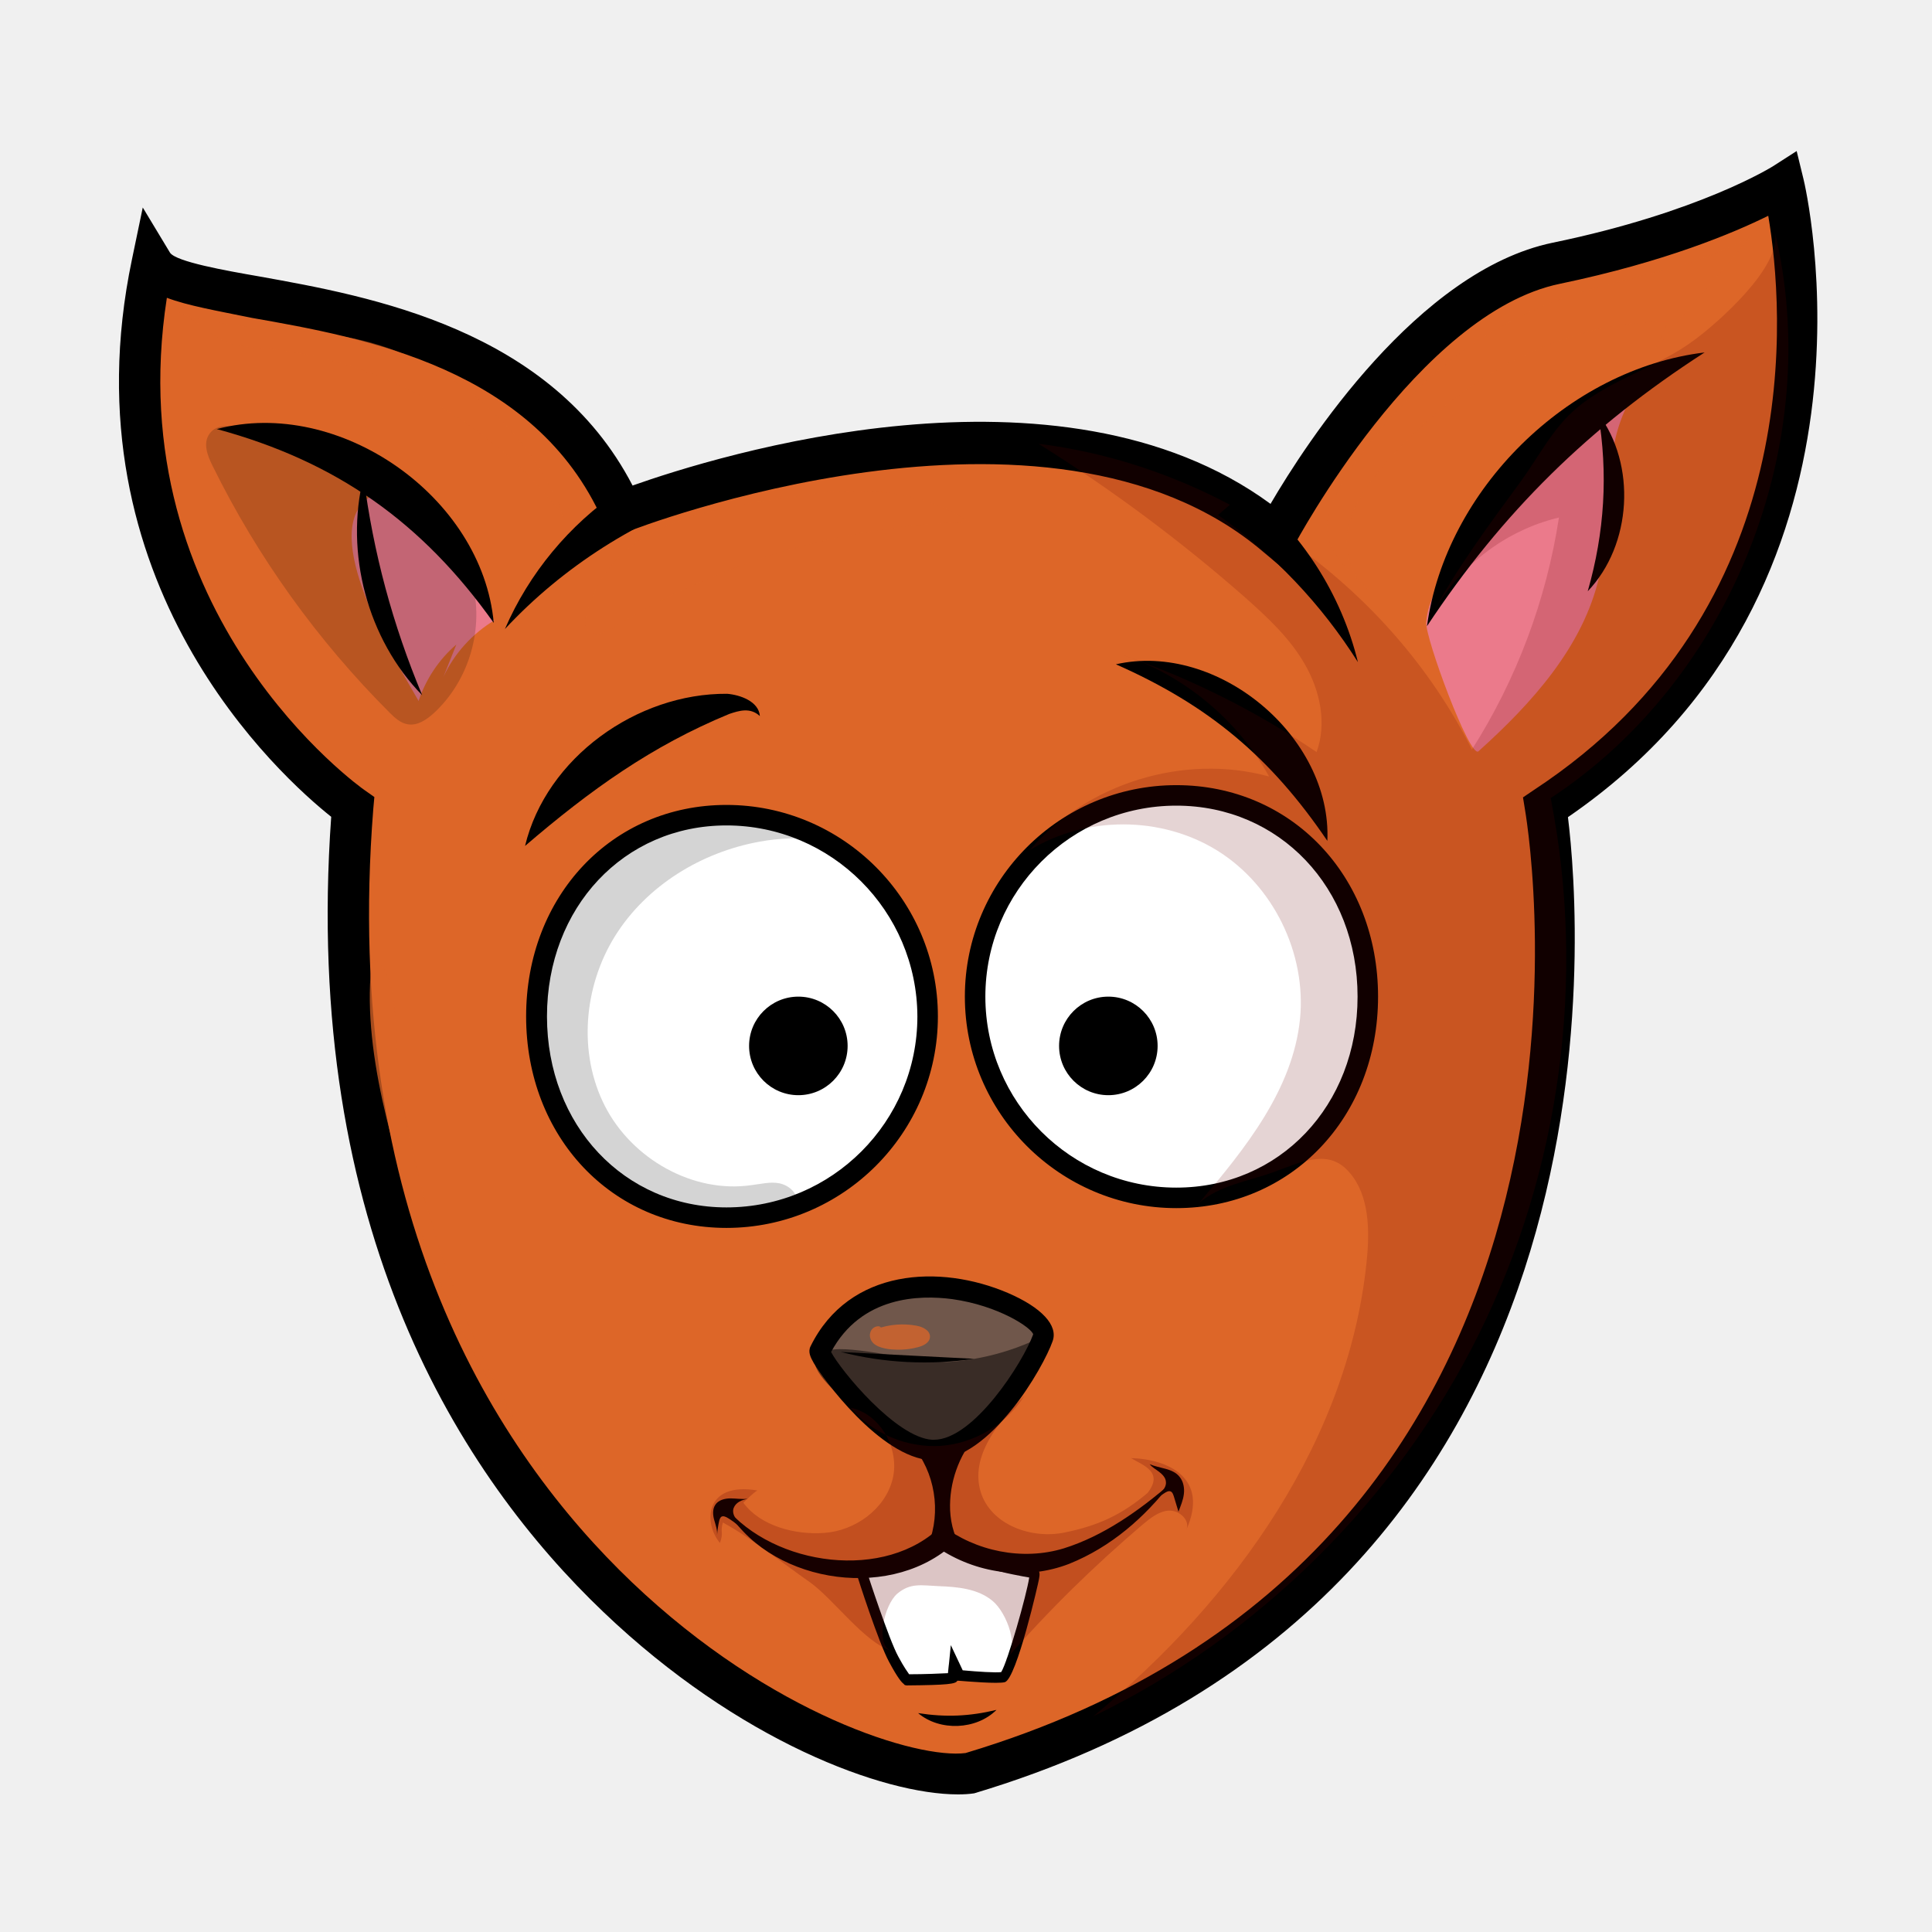
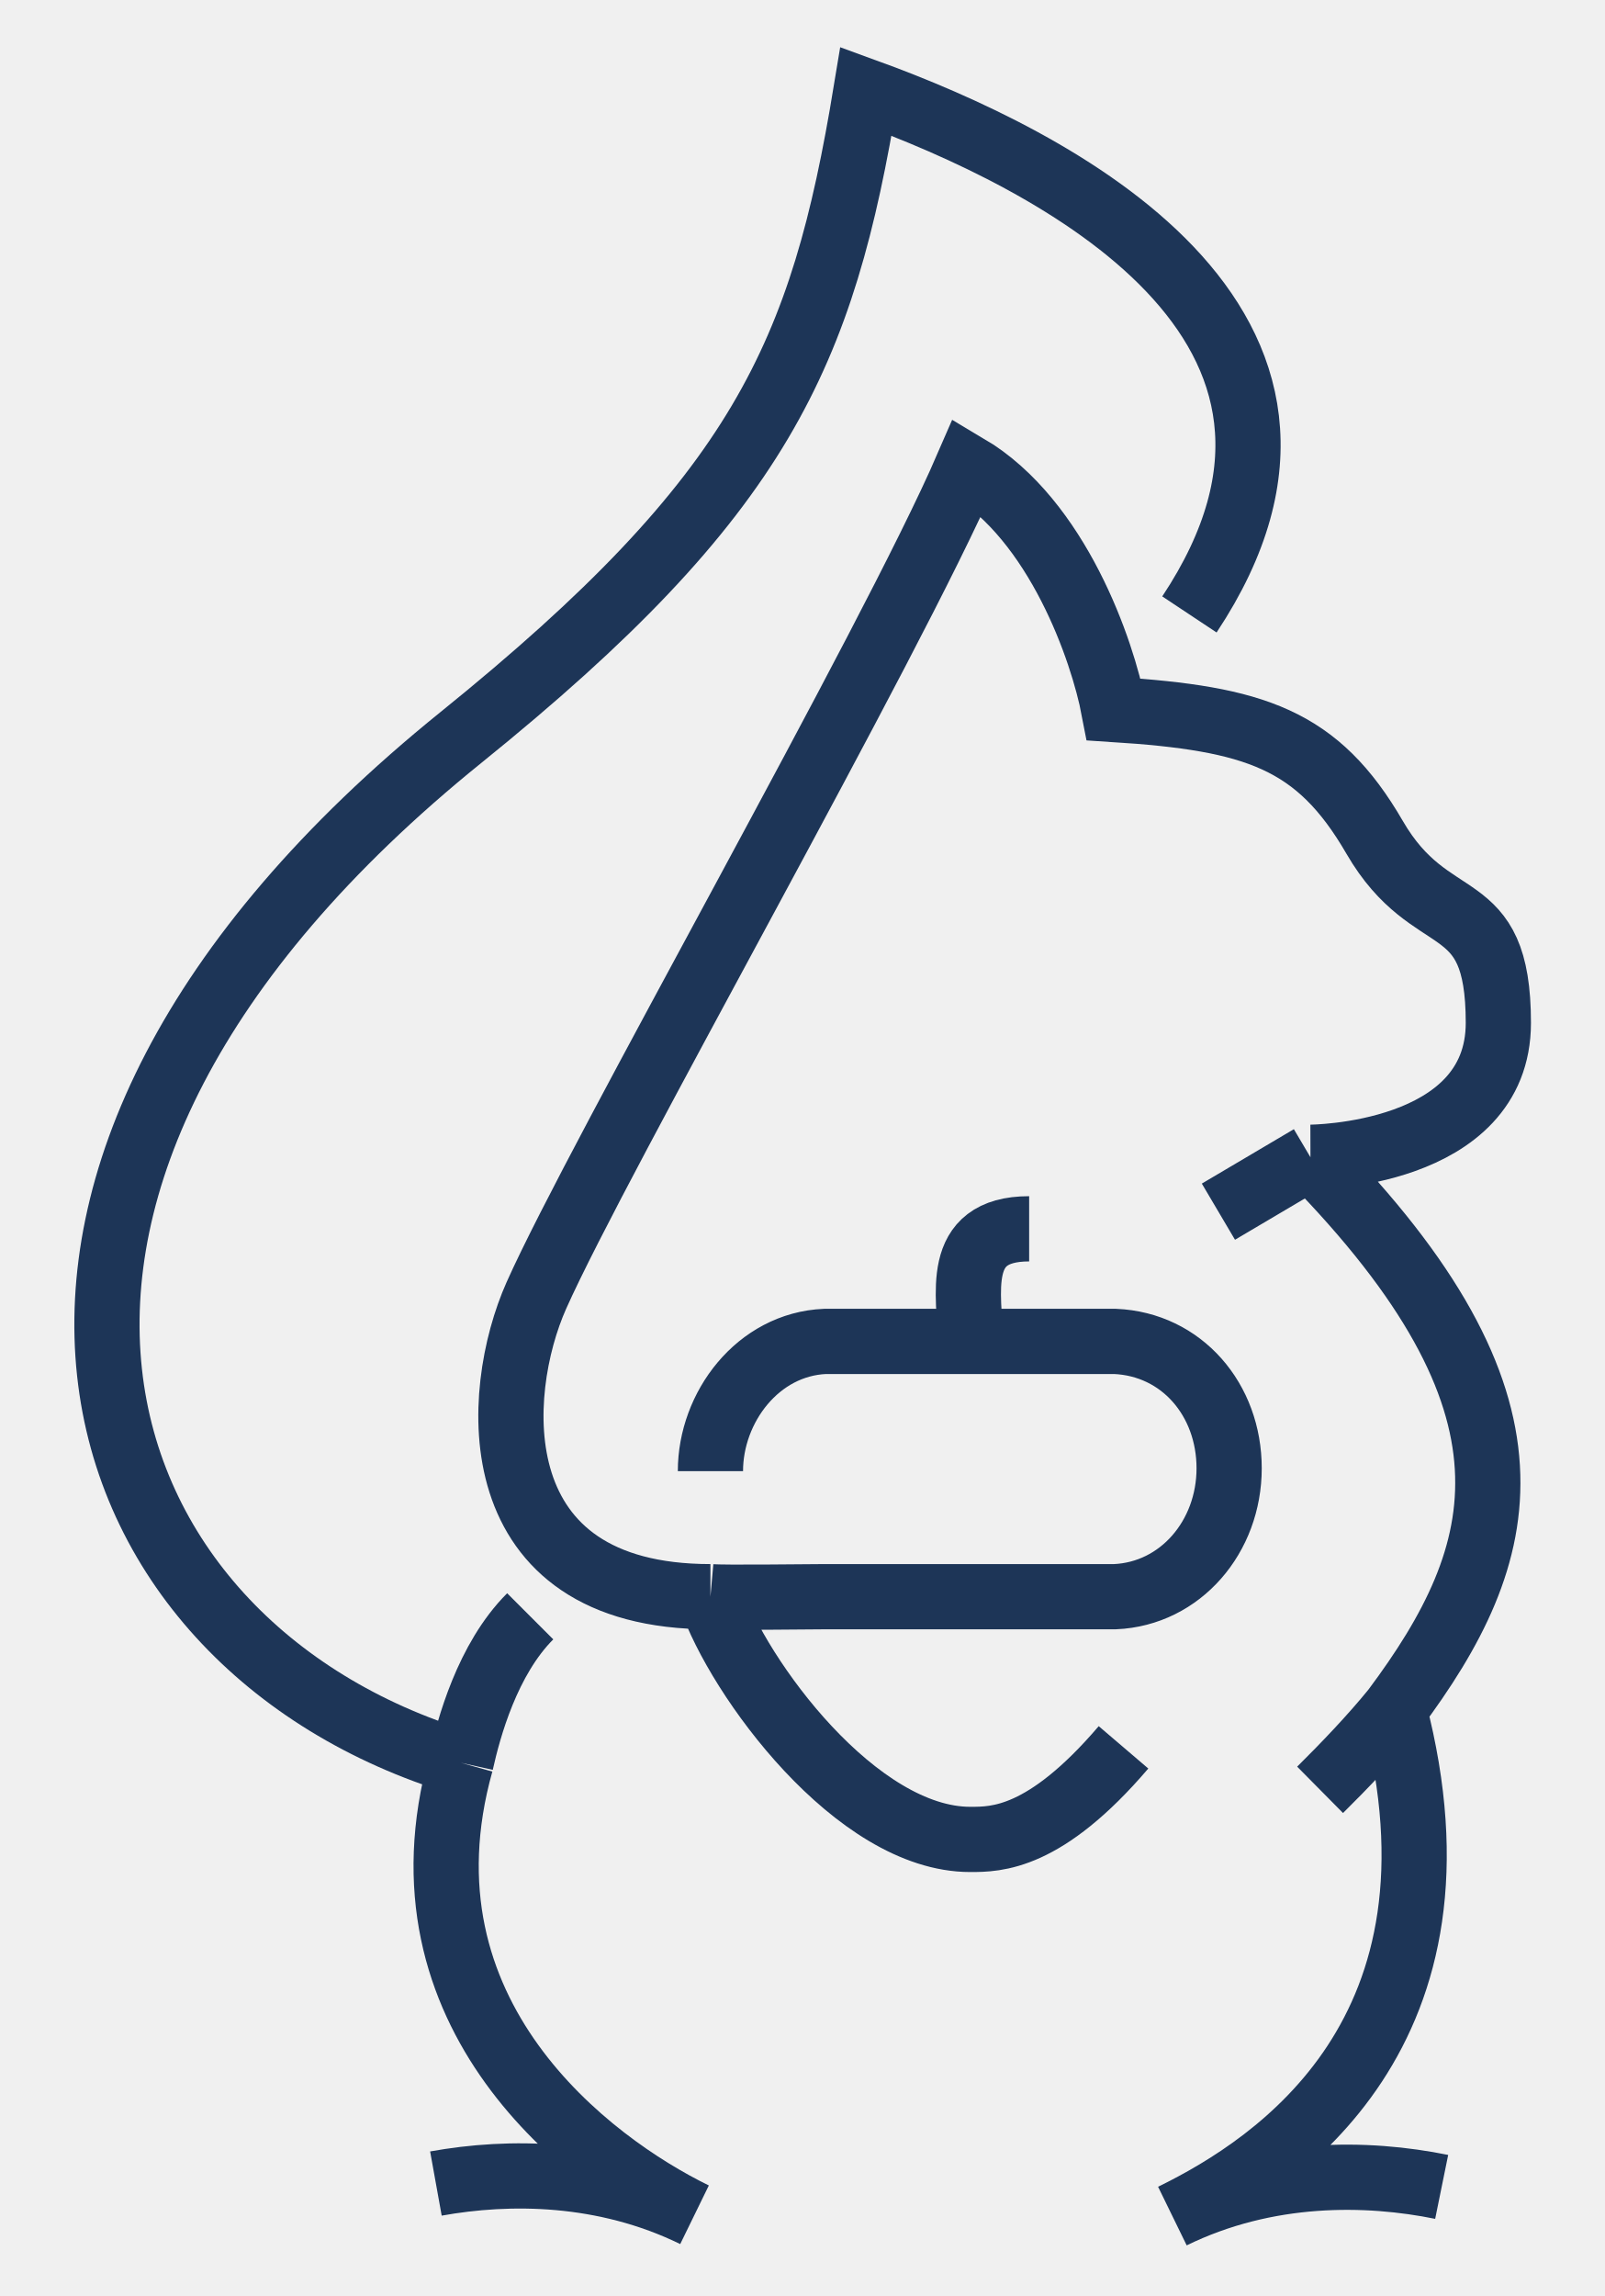
- <svg xmlns="http://www.w3.org/2000/svg" width="307" height="307" viewBox="0 0 307 307" fill="none">
-   <rect width="307" height="307" />
-   <path d="M56.058 128.248C56.058 128.248 12.457 98.071 24.172 41.832C29.2 50.233 82.059 43.489 98.86 81.268C98.86 81.268 166.805 54.406 202.863 85.04C202.863 85.04 222.978 46.861 247.321 41.832C271.665 36.802 283.38 29.258 283.38 29.258C283.38 29.258 299.323 93.041 245.607 128.248C245.607 128.248 265.95 248.213 153.833 281.762C134.061 284.334 46.858 244.898 56.058 128.248Z" fill="#DD6628" />
-   <path d="M152.233 285.134C140.347 285.134 117.375 276.675 95.888 256.157C73.488 234.782 47.944 195.632 52.63 129.791C44.801 123.561 10.171 92.698 20.972 41.203L22.686 32.973L27.029 40.174C28.058 41.603 35.715 42.975 41.315 43.947C58.801 47.09 87.602 52.234 100.517 77.153C113.775 72.466 168.233 55.377 201.892 80.068C207.606 70.294 225.321 43.032 246.693 38.574C270.008 33.773 281.551 26.515 281.665 26.458L285.494 24L286.58 28.458C286.751 29.087 302.123 93.499 249.15 129.848C251.207 146.366 260.065 253.471 154.804 284.963C154.062 285.077 153.204 285.134 152.233 285.134ZM26.515 47.319C18.686 97.728 57.487 125.276 57.944 125.562L59.487 126.648L59.316 128.534C54.23 192.831 78.859 230.838 100.403 251.414C122.575 272.56 145.89 279.533 153.433 278.562C260.865 246.327 243.15 133.62 242.35 128.819L242.007 126.705L243.779 125.505C287.608 96.699 283.437 48.805 280.98 34.288C275.551 36.974 264.636 41.603 247.893 45.09C225.378 49.719 205.892 86.24 205.663 86.64L203.777 90.241L200.634 87.612C166.462 58.578 100.631 84.125 99.946 84.411L97.031 85.554L95.774 82.697C85.031 58.521 57.944 53.663 40.058 50.519C34.458 49.376 29.829 48.576 26.515 47.319Z" fill="black" />
-   <path d="M66.516 111.388C67.659 107.958 69.716 104.815 72.516 102.415C71.831 104.129 71.145 105.844 70.459 107.558C72.174 103.843 75.088 100.643 78.631 98.528C77.145 99.385 65.031 72.352 57.773 79.782C51.316 86.297 63.145 105.444 66.516 111.388Z" fill="#EB7A8B" />
-   <path d="M257.665 63.493C257.493 63.379 257.322 63.207 257.151 63.093C248.865 69.037 241.436 76.181 235.207 84.411C231.95 88.698 227.035 93.213 226.635 98.928C226.464 101.386 233.55 120.532 234.921 119.389C243.436 111.731 251.55 102.758 254.122 91.613C255.779 84.411 255.093 76.867 256.693 69.666C257.151 67.722 257.836 65.836 258.751 64.007C258.351 63.779 258.008 63.607 257.665 63.493Z" fill="#EB7A8B" />
-   <path d="M136.918 250.042C136.975 250.328 140.404 260.901 141.947 263.702C143.49 266.502 144.004 266.902 144.004 266.902C144.004 266.902 151.261 266.845 151.261 266.559C151.261 266.274 151.49 264.388 151.49 264.388L152.347 266.216C152.347 266.216 158.347 266.788 159.376 266.502C160.404 266.216 164.69 250.328 164.29 250.099C163.89 249.871 158.29 249.185 155.947 247.813C153.604 246.441 151.261 245.413 150.518 245.184C149.776 245.012 147.261 246.498 147.261 246.498C147.261 246.498 140.575 249.356 140.29 249.128" fill="white" />
-   <path d="M143.776 267.76L143.547 267.531C143.318 267.359 142.69 266.731 141.261 264.045C139.661 261.13 136.232 250.556 136.175 250.213L137.775 249.813C137.89 250.213 141.261 260.558 142.747 263.244C143.661 264.959 144.233 265.702 144.461 266.045C146.918 266.045 149.547 265.931 150.633 265.873C150.69 265.188 150.804 264.273 150.804 264.273L151.09 261.416L152.976 265.416C155.433 265.645 158.233 265.816 159.09 265.702C160.119 264.102 163.148 253.357 163.548 250.671C163.262 250.614 162.919 250.556 162.576 250.499C160.519 250.099 157.319 249.528 155.604 248.442C153.319 247.07 151.033 246.098 150.404 245.927C150.119 245.927 148.861 246.498 147.776 247.127C140.575 250.213 140.29 250.042 139.89 249.699L140.404 249.013V248.213C140.918 248.156 144.233 246.841 147.09 245.641C148.29 244.955 150.004 244.098 150.861 244.327C151.719 244.555 154.119 245.584 156.462 247.013C157.947 247.927 161.033 248.499 162.862 248.842C164.176 249.07 164.576 249.185 164.805 249.356C165.319 249.699 165.205 250.328 165.09 250.956C165.09 251.128 161.547 266.788 159.662 267.302C158.519 267.588 153.776 267.188 152.347 267.074H152.119C151.89 267.588 150.633 267.76 144.061 267.817L143.776 267.76Z" fill="black" />
-   <path d="M34.458 68.18C53.887 63.036 76.631 78.924 78.459 98.985C67.088 82.982 53.43 73.323 34.458 68.18Z" fill="black" />
-   <path d="M226.75 99.5C229.721 77.839 249.15 58.635 270.865 56.006C252.522 67.837 238.807 81.325 226.75 99.5Z" fill="black" />
-   <path d="M177.319 105.558C193.491 101.9 211.663 117.046 210.92 133.62C201.892 120.304 192.063 112.074 177.319 105.558Z" fill="black" />
-   <path d="M83.431 134.421C86.802 120.418 101.203 110.13 115.546 110.245C117.603 110.416 120.575 111.445 120.746 113.788C119.203 112.359 117.432 112.931 115.889 113.445C103.546 118.532 93.831 125.505 83.431 134.421Z" fill="black" />
-   <path d="M57.773 75.781C59.316 87.84 62.401 99.271 67.087 110.473C58.401 101.614 54.744 87.84 57.773 75.781Z" fill="black" />
-   <path d="M253.95 65.722C260.065 73.838 259.322 86.583 252.293 93.956C254.979 84.583 255.55 75.267 253.95 65.722Z" fill="black" />
-   <path d="M147.375 161.511C147.375 179.172 133.032 193.517 115.375 193.517C97.717 193.517 85.202 179.172 85.202 161.511C85.202 143.851 97.717 129.505 115.375 129.505C133.089 129.505 147.375 143.851 147.375 161.511Z" fill="white" />
-   <path d="M115.432 195.118C97.26 195.118 83.602 180.658 83.602 161.511C83.602 142.365 97.26 127.905 115.432 127.905C133.946 127.905 149.033 142.994 149.033 161.511C149.033 180.029 133.946 195.118 115.432 195.118ZM115.432 131.163C99.145 131.163 86.916 144.194 86.916 161.511C86.916 178.829 99.203 191.86 115.432 191.86C132.175 191.86 145.775 178.257 145.775 161.511C145.718 144.765 132.118 131.163 115.432 131.163Z" fill="black" />
-   <path d="M217.321 158.368C217.321 176.028 204.578 190.374 186.92 190.374C169.262 190.374 154.919 176.028 154.919 158.368C154.919 140.707 169.262 126.362 186.92 126.362C204.578 126.362 217.321 140.707 217.321 158.368Z" fill="white" />
-   <path d="M186.92 191.974C168.405 191.974 153.319 176.886 153.319 158.368C153.319 139.85 168.405 124.762 186.92 124.762C205.206 124.762 218.978 139.221 218.978 158.368C218.978 177.514 205.206 191.974 186.92 191.974ZM186.92 128.019C170.176 128.019 156.576 141.622 156.576 158.368C156.576 175.114 170.176 188.716 186.92 188.716C203.32 188.716 215.721 175.685 215.721 158.368C215.721 141.05 203.32 128.019 186.92 128.019Z" fill="black" />
-   <path d="M130.289 214.664C129.889 215.521 140.347 229.981 148.061 230.381C155.719 230.781 164.062 217.179 165.776 212.549C167.491 207.92 139.547 196.032 130.289 214.664Z" fill="#70574B" />
-   <path d="M148.404 232.039C148.233 232.039 148.119 232.039 147.947 232.039C139.833 231.581 130.689 218.95 129.318 216.607C128.804 215.693 128.347 214.835 128.804 213.921C134.918 201.519 149.376 200.833 160.176 205.462C165.49 207.748 168.176 210.606 167.262 213.121C165.833 217.236 157.433 232.039 148.404 232.039ZM132.061 214.835C133.547 217.693 142.347 228.438 148.119 228.781C148.233 228.781 148.29 228.781 148.404 228.781C154.747 228.781 162.576 216.436 164.176 212.035C163.948 211.006 158.69 207.463 151.319 206.434C146.118 205.748 136.861 205.919 132.061 214.835Z" fill="black" />
-   <path d="M115.203 239.411C122.975 248.899 140.804 251.356 149.661 242.383C155.033 246.498 162.462 248.042 169.033 246.041C175.262 244.098 180.977 240.097 186.12 235.639C181.948 241.069 176.576 245.813 169.89 248.499C162.976 251.185 155.033 250.042 148.918 245.87L151.147 245.641C140.69 254.671 121.718 251.242 115.203 239.411Z" fill="black" />
-   <path d="M145.547 230.438C148.918 234.953 149.547 241.355 147.09 246.384C147.833 245.47 149.033 244.898 150.176 244.898C151.318 244.898 152.519 245.47 153.261 246.441C151.718 244.727 151.09 242.269 150.976 239.983C150.804 235.639 152.347 231.296 155.147 228.038C153.433 228.952 151.376 230.61 149.433 230.438" fill="black" />
-   <path d="M182.691 238.783C183.091 238.154 183.719 237.754 184.291 237.297C184.862 236.839 185.377 236.154 185.262 235.411C185.205 234.782 184.691 234.268 184.176 233.867C183.662 233.467 183.091 233.182 182.691 232.667C184.291 233.353 186.348 233.296 187.434 234.668C188.062 235.411 188.234 236.497 188.119 237.411C188.005 238.383 187.605 239.297 187.262 240.211C187.034 239.411 186.748 238.554 186.519 237.754C186.405 237.468 186.348 237.182 186.062 237.011C185.719 236.839 185.319 237.068 184.977 237.297C183.262 238.44 181.548 239.583 179.833 240.726" fill="black" />
-   <path d="M117.832 242.269C117.432 241.926 117.089 241.526 116.803 241.126C116.517 240.669 116.403 240.097 116.574 239.64C116.746 239.183 117.089 238.84 117.489 238.611C117.889 238.383 118.346 238.268 118.803 238.154C117.889 238.268 116.975 238.097 116.06 238.097C115.146 238.097 114.117 238.383 113.66 239.126C113.203 239.812 113.26 240.726 113.489 241.526C113.717 242.326 114.003 243.126 113.946 243.927C114.003 243.126 114.117 242.383 114.289 241.64C114.346 241.412 114.46 241.126 114.632 241.012C114.917 240.84 115.317 241.012 115.603 241.183C116.86 241.926 117.946 242.898 118.86 244.041" fill="black" />
-   <path d="M133.604 214.835C140.518 216.607 147.776 216.95 154.805 215.921Z" fill="black" />
-   <path d="M145.89 272.217C150.29 272.903 154.061 272.732 158.347 271.703C155.147 274.904 149.318 275.132 145.89 272.217Z" fill="black" />
-   <path d="M176.119 174.028C180.443 174.028 183.948 170.522 183.948 166.198C183.948 161.873 180.443 158.368 176.119 158.368C171.796 158.368 168.291 161.873 168.291 166.198C168.291 170.522 171.796 174.028 176.119 174.028Z" fill="black" />
-   <path d="M126.861 174.028C131.184 174.028 134.689 170.522 134.689 166.198C134.689 161.873 131.184 158.368 126.861 158.368C122.537 158.368 119.032 161.873 119.032 166.198C119.032 170.522 122.537 174.028 126.861 174.028Z" fill="black" />
-   <path opacity="0.49" d="M165.147 212.606C162.233 218.722 158.519 224.38 154.004 229.41C152.69 230.896 151.147 232.382 149.204 232.439C147.433 232.496 145.89 231.467 144.518 230.324C140.861 227.352 122.289 215.521 132.518 214.435C136.747 213.978 146.918 216.779 151.261 216.379C156.061 215.979 160.804 214.721 165.147 212.606Z" fill="black" />
-   <path opacity="0.17" d="M227.264 98.185C231.378 90.298 239.035 84.297 247.721 82.239C245.721 95.328 240.978 107.958 233.892 119.103C220.749 92.927 194.063 74.124 165.033 70.523C176.576 77.724 187.548 85.897 197.777 94.87C201.377 98.071 204.977 101.386 207.377 105.615C209.777 109.787 210.863 114.988 209.206 119.503C199.663 113.045 189.32 107.844 178.405 104.072C188.177 107.33 196.634 114.36 201.663 123.39C188.12 119.675 172.69 124.476 163.604 135.106C172.519 129.62 184.519 129.62 193.434 135.163C202.348 140.707 207.606 151.509 206.577 161.911C205.434 173.171 197.834 182.544 190.52 191.174C193.834 188.316 198.234 187.745 202.349 186.259C206.463 184.773 210.634 182.658 213.835 185.687C217.378 189.059 217.663 194.546 217.263 199.404C214.692 228.495 196.291 254.214 173.719 272.732C200.006 259.987 221.892 238.325 234.921 212.149C247.95 185.973 252.064 155.51 246.407 126.819C275.151 107.958 290.065 70.237 282.008 36.802C283.322 42.232 272.922 51.319 269.265 54.006C263.493 58.349 256.122 60.178 250.579 64.808C246.807 67.951 244.578 72.466 241.721 76.41C236.521 83.497 231.378 90.412 227.264 98.185Z" fill="#660000" />
-   <path opacity="0.23" d="M130.975 243.584C135.889 243.241 140.632 239.811 141.832 235.068C143.033 230.324 139.947 224.666 135.147 223.694C138.632 227.809 144.118 230.095 149.49 229.752C154.861 229.352 159.947 226.323 162.805 221.751C158.633 225.923 154.119 231.41 155.833 237.068C157.433 242.269 163.833 244.612 169.148 243.526C174.462 242.441 178.234 240.726 182.348 237.24C184.977 233.868 181.605 232.839 179.719 231.696C185.605 231.867 192.177 234.839 188.52 243.069C189.148 241.583 187.434 239.983 185.777 240.04C184.177 240.097 182.805 241.24 181.548 242.269C173.776 248.899 166.69 255.814 159.719 263.816C162.176 262.101 160.004 256.272 157.719 254.386C155.376 252.442 152.176 252.157 149.147 252.042C146.404 251.928 144.69 251.471 142.575 253.243C140.461 255.071 139.032 261.53 141.661 262.33C137.375 261.015 132.404 254.043 128.689 251.414C124.175 248.27 119.66 244.555 114.86 241.926C114.403 243.584 115.032 243.412 114.403 245.184C111.717 241.983 112.003 235.411 120.346 236.839C119.66 237.24 118.689 238.268 118.117 238.783C120.803 242.498 126.403 243.927 130.975 243.584Z" fill="#660000" />
-   <path opacity="0.17" d="M120.746 133.735C123.832 133.163 127.032 133.106 130.175 133.277C125.718 130.934 120.803 129.505 115.432 129.505C97.774 129.505 85.259 143.851 85.259 161.511C85.259 179.172 97.774 193.517 115.432 193.517C119.317 193.517 123.032 192.717 126.461 191.46C126.518 191.288 126.632 191.117 126.632 190.945C126.689 189.459 125.26 188.316 123.832 188.03C122.403 187.745 120.917 188.145 119.432 188.316C110.117 189.688 100.403 184.144 96.117 175.742C91.831 167.341 92.745 156.767 97.717 148.766C102.746 140.707 111.489 135.392 120.746 133.735Z" fill="black" />
-   <path opacity="0.17" d="M39.315 68.294C37.201 67.608 34.458 67.151 33.258 68.98C32.229 70.466 32.972 72.409 33.772 74.009C40.915 88.526 50.458 101.786 61.887 113.217C62.745 114.074 63.659 114.931 64.859 115.103C66.345 115.331 67.773 114.36 68.859 113.388C74.573 108.187 77.031 99.728 74.974 92.298C70.802 77.21 52.173 72.409 39.315 68.294Z" fill="black" />
-   <path opacity="0.47" d="M249.55 46.976C259.208 43.718 269.722 42.689 278.408 37.374C273.322 43.375 268.179 49.319 263.093 55.32C263.722 53.948 264.408 52.52 265.036 51.148C247.55 50.862 231.092 60.807 219.778 74.124C217.263 77.096 214.863 80.353 214.178 84.183C213.492 87.84 214.692 92.184 218.121 94.07C213.892 90.641 209.549 86.754 211.32 81.039C212.92 75.953 217.378 70.637 220.806 66.636C228.349 57.663 238.407 50.748 249.55 46.976Z" fill="#DD6628" />
-   <path opacity="0.47" d="M89.659 82.239C84.174 67.951 71.087 56.863 56.173 53.777C46.972 51.891 37.201 52.805 28.343 49.662C31.143 50.633 33.315 53.377 36.058 54.406C38.515 55.32 41.144 55.206 43.772 55.549C49.773 56.292 55.658 57.892 61.258 60.235C72.459 64.922 82.402 72.523 89.659 82.239Z" fill="#DD6628" />
-   <path opacity="0.47" d="M127.489 78.696C136.575 77.267 146.461 77.781 154.061 82.982C134.118 83.382 114.289 89.269 97.374 99.785C96.174 100.528 94.46 101.271 93.488 100.243C92.802 99.557 92.974 98.414 93.202 97.499C97.374 82.296 114.06 80.811 127.489 78.696Z" fill="#DD6628" />
-   <path opacity="0.75" d="M88.517 236.554C79.945 223.751 72.287 211.292 67.202 196.661C62.687 183.744 57.258 166.255 59.144 152.424C63.773 153.967 62.687 166.426 63.259 170.541C64.402 178.371 66.116 186.144 68.402 193.689C72.916 208.891 79.716 223.408 88.517 236.554Z" fill="#DD6628" />
-   <path opacity="0.75" d="M139.261 211.178C141.318 210.435 143.547 210.263 145.661 210.663C146.633 210.835 147.776 211.406 147.776 212.378C147.776 213.349 146.747 213.864 145.776 214.092C144.29 214.492 142.747 214.55 141.204 214.378C140.461 214.264 139.718 214.092 139.09 213.692C138.461 213.292 138.061 212.492 138.29 211.749C138.461 211.006 139.375 210.492 140.004 210.892" fill="#DD6628" />
-   <path d="M193.548 81.839C202.406 88.012 210.006 96.07 215.778 105.215C213.149 94.47 206.863 84.64 198.234 77.781" fill="black" />
-   <path d="M98.46 77.953C90.459 83.382 84.059 91.098 80.231 99.957C89.488 90.012 101.374 82.468 114.289 78.239" fill="black" />
+ <svg xmlns="http://www.w3.org/2000/svg" width="615" height="880" viewBox="0 0 615 880" fill="none">
+   <path d="M203.265 619.491C186.811 635.945 179.643 662.414 176.705 675.631M176.705 675.631C149.601 772.403 226.21 829.306 266.256 848.863C231.605 831.94 195.139 831.844 167.111 836.896M176.705 675.631C27.811 630.5 -33.688 452.5 176.705 282.651C291.851 189.695 315.312 136 331.976 35C403.476 61 529.976 124 455.976 235.5" stroke="url(#paint0_linear_1452_140)" stroke-width="25" />
+   <path d="M534.459 655.28C566.539 778.467 490.301 829.412 449.447 849.364C485.81 831.605 524.17 832.377 552.683 838.182M534.459 655.28C579.496 595.061 595.411 538.188 502.379 443.552M534.459 655.28C525.989 665.726 515.309 676.865 506.076 686M502.379 443.552L467.091 464.404M502.379 443.552C502.379 443.552 574.412 443.361 574.412 392.046C574.412 340.731 548.852 358.665 526.964 320.908C505.075 283.15 481.024 275.388 426.991 271.924C422.713 249.469 405.497 199.424 370.851 178.893C341.444 246.795 229.244 443.552 205.639 496.484C188.98 533.841 183.867 611.972 272.352 611.972M371.945 514.128H427.427C453.091 515.223 471.204 536.509 471.204 562.758C471.204 589.006 452.544 610.878 427.427 611.972H316.13C310.488 611.972 277.407 612.426 272.352 611.972M371.945 514.128C371.945 496.484 364.99 470.971 394.539 470.971M371.945 514.128H316.315C290.569 515.223 272.353 539.358 272.353 563.852M272.352 611.972C283.045 643.213 328.326 705.004 371.945 705.004C381.954 705.004 400.559 705.004 430.71 669.716" stroke="url(#paint1_linear_1452_140)" stroke-width="25" />
+   <defs>
+     <linearGradient id="paint0_linear_1452_140" x1="447.281" y1="50.636" x2="137.476" y2="848.501" gradientUnits="userSpaceOnUse">
+       <stop stop-color="#1D3557" />
+     </linearGradient>
+     <linearGradient id="paint1_linear_1452_140" x1="369.914" y1="163.859" x2="587.704" y2="856.08" gradientUnits="userSpaceOnUse">
+       <stop stop-color="#1D3557" />
+     </linearGradient>
+   </defs>
</svg>
